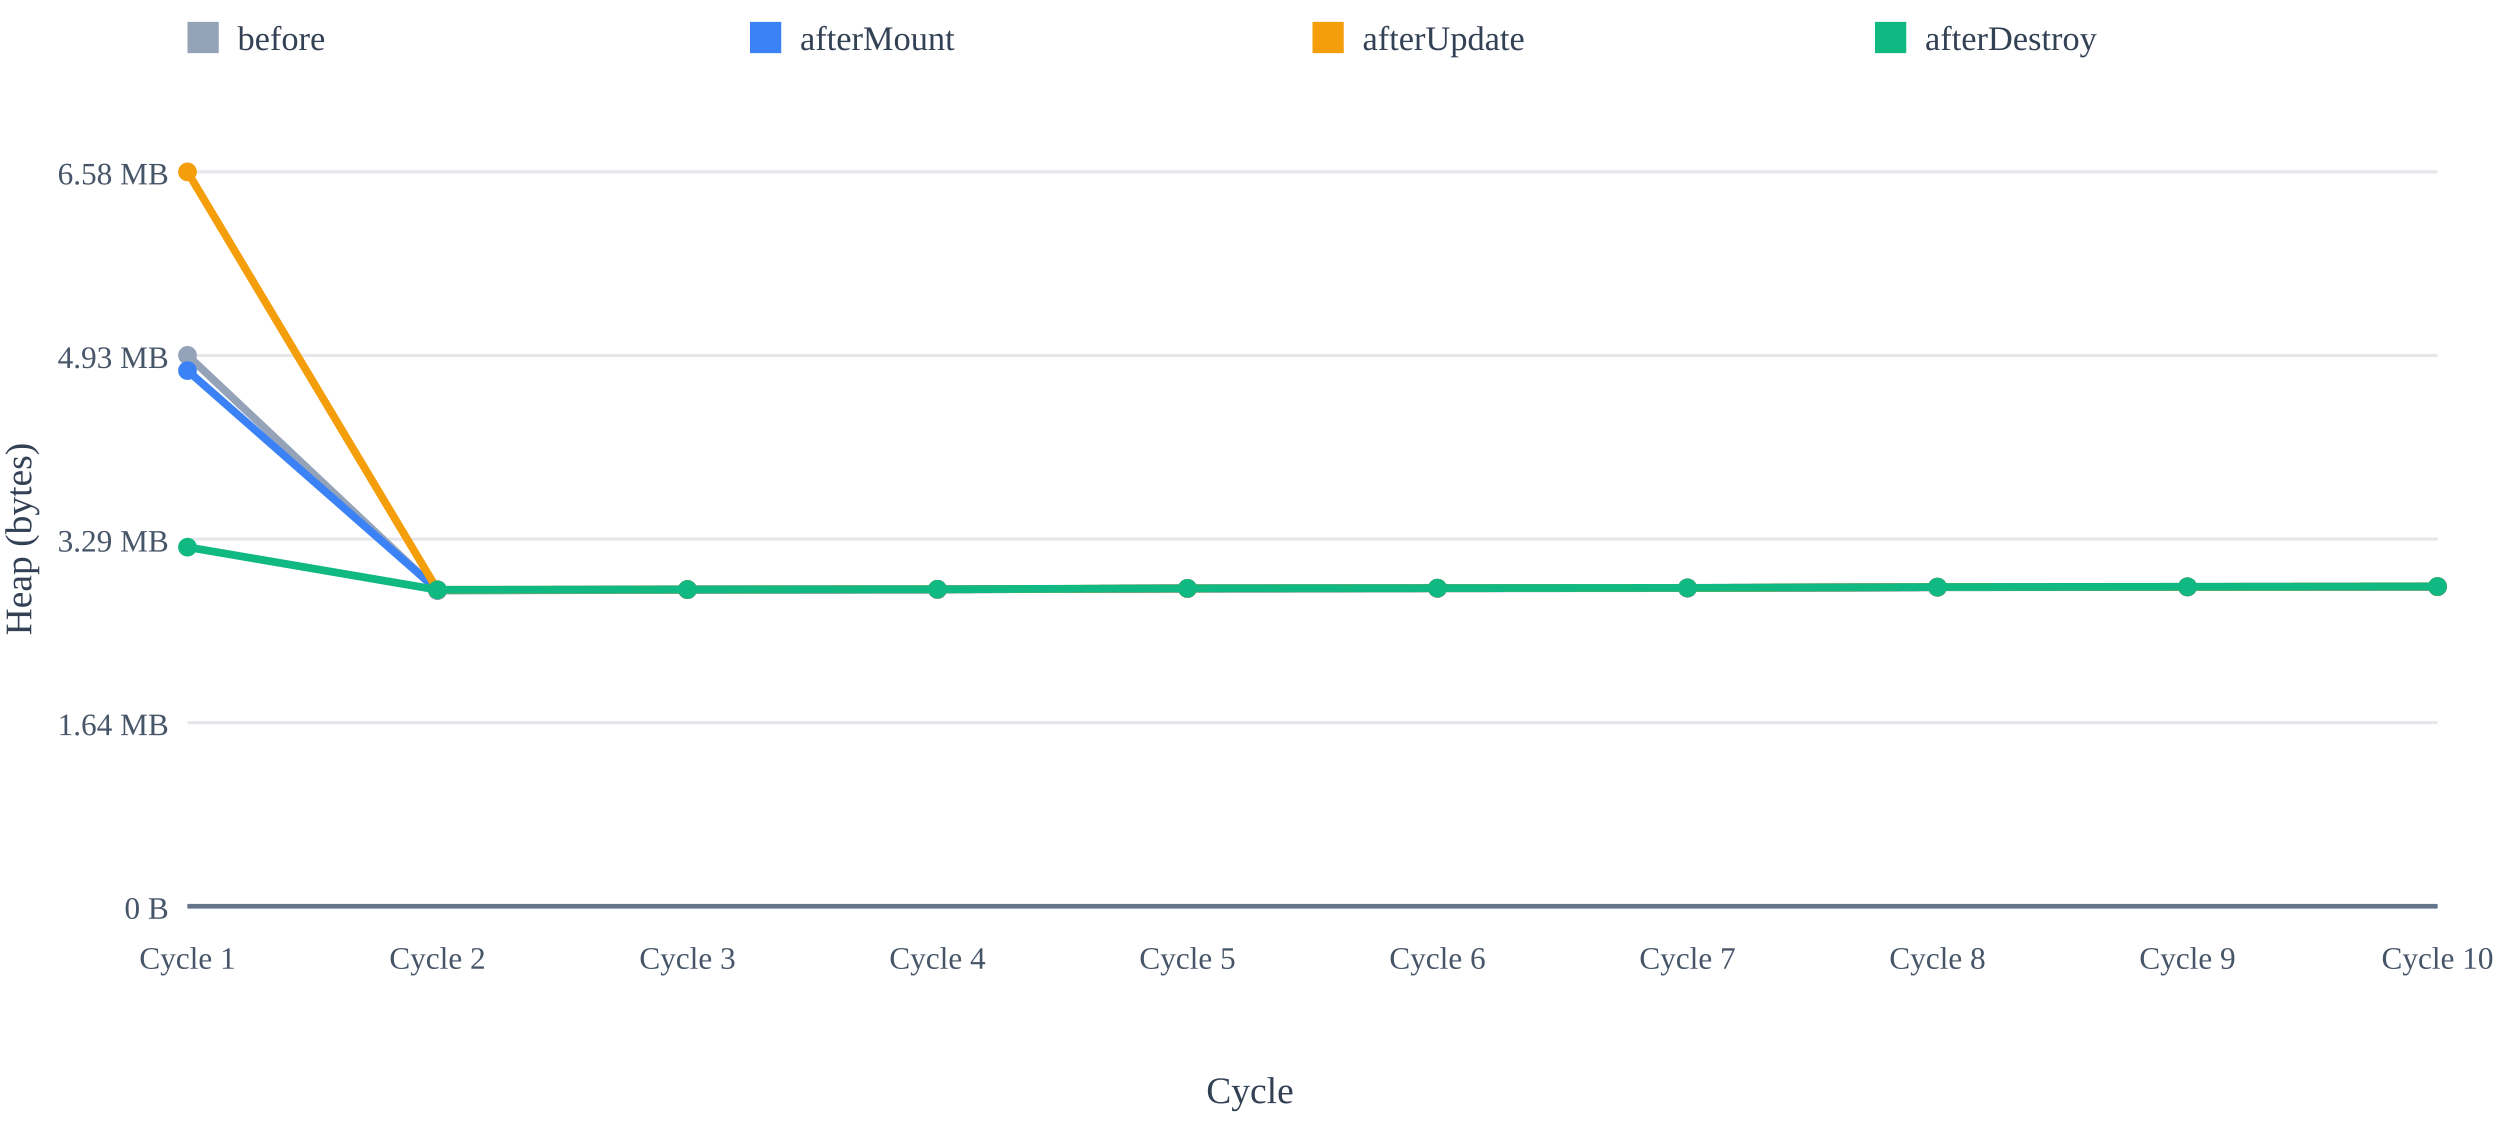
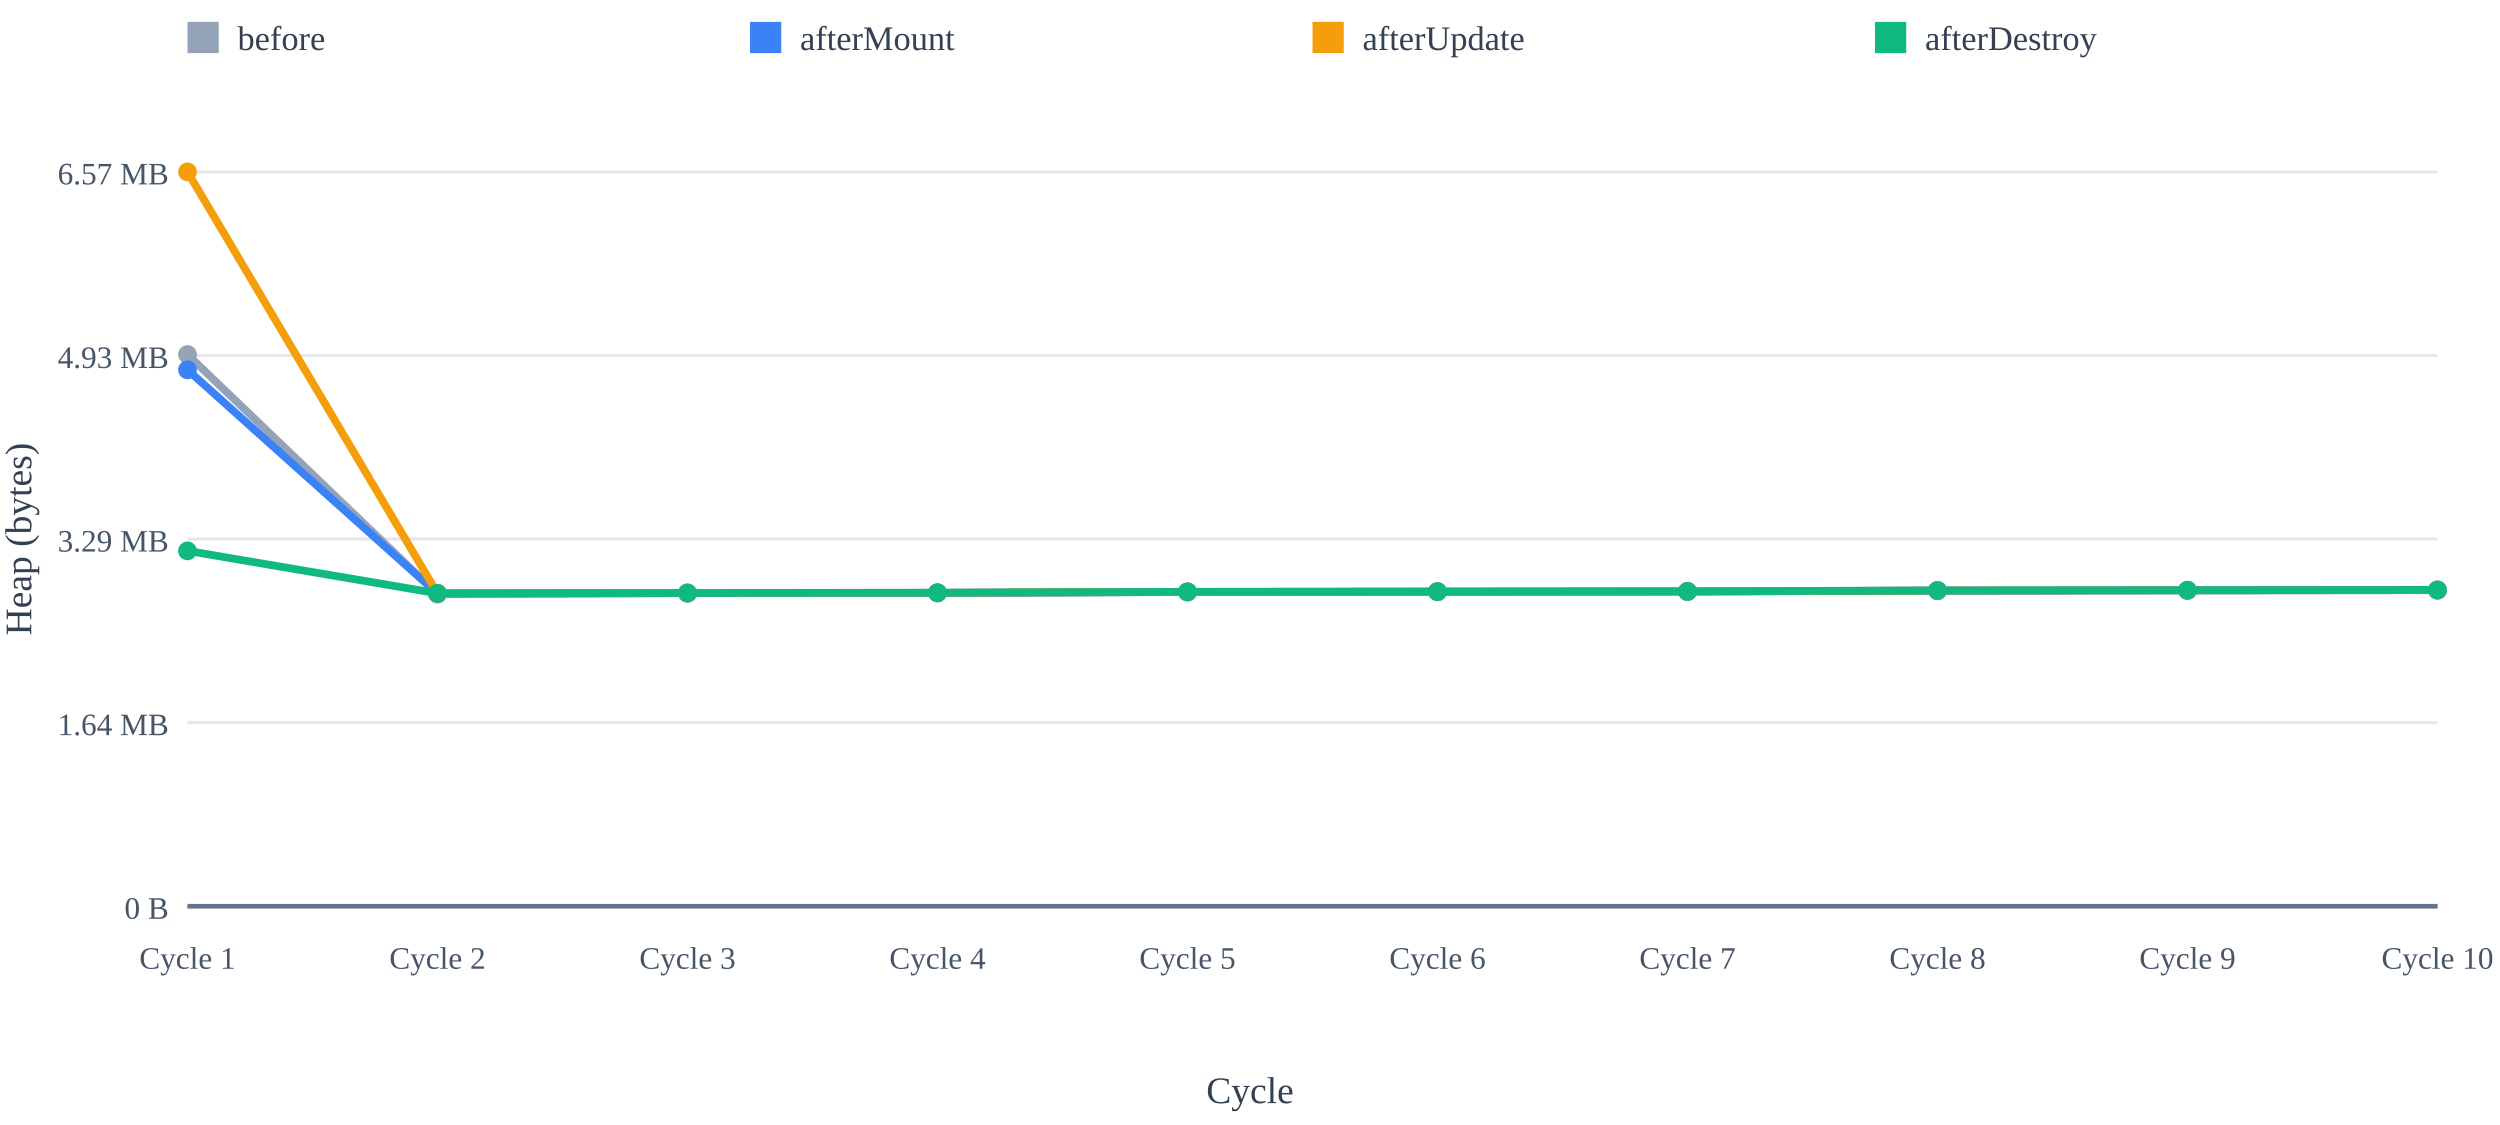
<svg xmlns="http://www.w3.org/2000/svg" width="800" height="360" viewBox="0 0 800 360">
  <rect width="100%" height="100%" fill="#ffffff" />
  <rect x="60" y="7" width="10" height="10" fill="#94a3b8" />
  <text x="76" y="16" font-size="11" fill="#334155">before</text>
  <rect x="240" y="7" width="10" height="10" fill="#3b82f6" />
  <text x="256" y="16" font-size="11" fill="#334155">afterMount</text>
  <rect x="420" y="7" width="10" height="10" fill="#f59e0b" />
  <text x="436" y="16" font-size="11" fill="#334155">afterUpdate</text>
  <rect x="600" y="7" width="10" height="10" fill="#10b981" />
  <text x="616" y="16" font-size="11" fill="#334155">afterDestroy</text>
  <line x1="60" x2="780" y1="55" y2="55" stroke="#e5e7eb" stroke-width="1" />
  <line x1="60" x2="780" y1="113.75" y2="113.75" stroke="#e5e7eb" stroke-width="1" />
  <line x1="60" x2="780" y1="172.5" y2="172.5" stroke="#e5e7eb" stroke-width="1" />
  <line x1="60" x2="780" y1="231.25" y2="231.25" stroke="#e5e7eb" stroke-width="1" />
  <line x1="60" x2="780" y1="290" y2="290" stroke="#94a3b8" stroke-width="1" />
  <line x1="60" x2="780" y1="290" y2="290" stroke="#64748b" stroke-width="1.5" />
-   <polyline fill="none" stroke="#94a3b8" stroke-width="2.5" points="60,113.702 140,189.007 220,188.71 300,188.626 380,188.34 460,188.264 540,188.188 620,187.926 700,187.847 780,187.755" />
-   <circle cx="60" cy="113.702" r="3" fill="#94a3b8" />
-   <circle cx="140" cy="189.007" r="3" fill="#94a3b8" />
-   <circle cx="220" cy="188.71" r="3" fill="#94a3b8" />
-   <circle cx="300" cy="188.626" r="3" fill="#94a3b8" />
-   <circle cx="380" cy="188.34" r="3" fill="#94a3b8" />
-   <circle cx="460" cy="188.264" r="3" fill="#94a3b8" />
-   <circle cx="540" cy="188.188" r="3" fill="#94a3b8" />
-   <circle cx="620" cy="187.926" r="3" fill="#94a3b8" />
-   <circle cx="700" cy="187.847" r="3" fill="#94a3b8" />
-   <circle cx="780" cy="187.755" r="3" fill="#94a3b8" />
-   <polyline fill="none" stroke="#3b82f6" stroke-width="2.5" points="60,118.591 140,188.827 220,188.675 300,188.602 380,188.312 460,188.238 540,188.162 620,187.899 700,187.819 780,187.729" />
-   <circle cx="60" cy="118.591" r="3" fill="#3b82f6" />
-   <circle cx="140" cy="188.827" r="3" fill="#3b82f6" />
-   <circle cx="220" cy="188.675" r="3" fill="#3b82f6" />
-   <circle cx="300" cy="188.602" r="3" fill="#3b82f6" />
-   <circle cx="380" cy="188.312" r="3" fill="#3b82f6" />
-   <circle cx="460" cy="188.238" r="3" fill="#3b82f6" />
-   <circle cx="540" cy="188.162" r="3" fill="#3b82f6" />
-   <circle cx="620" cy="187.899" r="3" fill="#3b82f6" />
-   <circle cx="700" cy="187.819" r="3" fill="#3b82f6" />
-   <circle cx="780" cy="187.729" r="3" fill="#3b82f6" />
-   <polyline fill="none" stroke="#f59e0b" stroke-width="2.5" points="60,55 140,188.765 220,188.647 300,188.582 380,188.293 460,188.218 540,188.142 620,187.881 700,187.791 780,187.709" />
+   <polyline fill="none" stroke="#94a3b8" stroke-width="2.5" points="60,113.454 140,190.125 220,189.821 300,189.737 380,189.449 460,189.373 540,189.297 620,189.035 700,188.932 780,188.852" />
+   <circle cx="60" cy="113.454" r="3" fill="#94a3b8" />
+   <circle cx="140" cy="190.125" r="3" fill="#94a3b8" />
+   <circle cx="220" cy="189.821" r="3" fill="#94a3b8" />
+   <circle cx="300" cy="189.737" r="3" fill="#94a3b8" />
+   <circle cx="380" cy="189.449" r="3" fill="#94a3b8" />
+   <circle cx="460" cy="189.373" r="3" fill="#94a3b8" />
+   <circle cx="540" cy="189.297" r="3" fill="#94a3b8" />
+   <circle cx="620" cy="189.035" r="3" fill="#94a3b8" />
+   <circle cx="700" cy="188.932" r="3" fill="#94a3b8" />
+   <circle cx="780" cy="188.852" r="3" fill="#94a3b8" />
+   <polyline fill="none" stroke="#3b82f6" stroke-width="2.5" points="60,118.343 140,189.945 220,189.785 300,189.711 380,189.423 460,189.347 540,189.271 620,189.009 700,188.904 780,188.826" />
+   <circle cx="60" cy="118.343" r="3" fill="#3b82f6" />
+   <circle cx="140" cy="189.945" r="3" fill="#3b82f6" />
+   <circle cx="220" cy="189.785" r="3" fill="#3b82f6" />
+   <circle cx="300" cy="189.711" r="3" fill="#3b82f6" />
+   <circle cx="380" cy="189.423" r="3" fill="#3b82f6" />
+   <circle cx="460" cy="189.347" r="3" fill="#3b82f6" />
+   <circle cx="540" cy="189.271" r="3" fill="#3b82f6" />
+   <circle cx="620" cy="189.009" r="3" fill="#3b82f6" />
+   <circle cx="700" cy="188.904" r="3" fill="#3b82f6" />
+   <circle cx="780" cy="188.826" r="3" fill="#3b82f6" />
+   <polyline fill="none" stroke="#f59e0b" stroke-width="2.5" points="60,55 140,189.877 220,189.76 300,189.692 380,189.404 460,189.328 540,189.252 620,188.966 700,188.889 780,188.807" />
  <circle cx="60" cy="55" r="3" fill="#f59e0b" />
-   <circle cx="140" cy="188.765" r="3" fill="#f59e0b" />
-   <circle cx="220" cy="188.647" r="3" fill="#f59e0b" />
-   <circle cx="300" cy="188.582" r="3" fill="#f59e0b" />
-   <circle cx="380" cy="188.293" r="3" fill="#f59e0b" />
-   <circle cx="460" cy="188.218" r="3" fill="#f59e0b" />
-   <circle cx="540" cy="188.142" r="3" fill="#f59e0b" />
-   <circle cx="620" cy="187.881" r="3" fill="#f59e0b" />
-   <circle cx="700" cy="187.791" r="3" fill="#f59e0b" />
-   <circle cx="780" cy="187.709" r="3" fill="#f59e0b" />
-   <polyline fill="none" stroke="#10b981" stroke-width="2.5" points="60,175.098 140,188.743 220,188.64 300,188.565 380,188.276 460,188.2 540,188.124 620,187.862 700,187.768 780,187.691" />
-   <circle cx="60" cy="175.098" r="3" fill="#10b981" />
-   <circle cx="140" cy="188.743" r="3" fill="#10b981" />
-   <circle cx="220" cy="188.64" r="3" fill="#10b981" />
-   <circle cx="300" cy="188.565" r="3" fill="#10b981" />
-   <circle cx="380" cy="188.276" r="3" fill="#10b981" />
-   <circle cx="460" cy="188.2" r="3" fill="#10b981" />
-   <circle cx="540" cy="188.124" r="3" fill="#10b981" />
-   <circle cx="620" cy="187.862" r="3" fill="#10b981" />
-   <circle cx="700" cy="187.768" r="3" fill="#10b981" />
-   <circle cx="780" cy="187.691" r="3" fill="#10b981" />
+   <circle cx="140" cy="189.877" r="3" fill="#f59e0b" />
+   <circle cx="220" cy="189.76" r="3" fill="#f59e0b" />
+   <circle cx="300" cy="189.692" r="3" fill="#f59e0b" />
+   <circle cx="380" cy="189.404" r="3" fill="#f59e0b" />
+   <circle cx="460" cy="189.328" r="3" fill="#f59e0b" />
+   <circle cx="540" cy="189.252" r="3" fill="#f59e0b" />
+   <circle cx="620" cy="188.966" r="3" fill="#f59e0b" />
+   <circle cx="700" cy="188.889" r="3" fill="#f59e0b" />
+   <circle cx="780" cy="188.807" r="3" fill="#f59e0b" />
+   <polyline fill="none" stroke="#10b981" stroke-width="2.5" points="60,176.283 140,189.855 220,189.751 300,189.675 380,189.386 460,189.31 540,189.234 620,188.948 700,188.866 780,188.789" />
+   <circle cx="60" cy="176.283" r="3" fill="#10b981" />
+   <circle cx="140" cy="189.855" r="3" fill="#10b981" />
+   <circle cx="220" cy="189.751" r="3" fill="#10b981" />
+   <circle cx="300" cy="189.675" r="3" fill="#10b981" />
+   <circle cx="380" cy="189.386" r="3" fill="#10b981" />
+   <circle cx="460" cy="189.31" r="3" fill="#10b981" />
+   <circle cx="540" cy="189.234" r="3" fill="#10b981" />
+   <circle cx="620" cy="188.948" r="3" fill="#10b981" />
+   <circle cx="700" cy="188.866" r="3" fill="#10b981" />
+   <circle cx="780" cy="188.789" r="3" fill="#10b981" />
  <text x="60" y="310" font-size="10" text-anchor="middle" fill="#475569">Cycle 1</text>
  <text x="140" y="310" font-size="10" text-anchor="middle" fill="#475569">Cycle 2</text>
  <text x="220" y="310" font-size="10" text-anchor="middle" fill="#475569">Cycle 3</text>
  <text x="300" y="310" font-size="10" text-anchor="middle" fill="#475569">Cycle 4</text>
  <text x="380" y="310" font-size="10" text-anchor="middle" fill="#475569">Cycle 5</text>
  <text x="460" y="310" font-size="10" text-anchor="middle" fill="#475569">Cycle 6</text>
  <text x="540" y="310" font-size="10" text-anchor="middle" fill="#475569">Cycle 7</text>
  <text x="620" y="310" font-size="10" text-anchor="middle" fill="#475569">Cycle 8</text>
  <text x="700" y="310" font-size="10" text-anchor="middle" fill="#475569">Cycle 9</text>
  <text x="780" y="310" font-size="10" text-anchor="middle" fill="#475569">Cycle 10</text>
-   <text x="54" y="59" font-size="10" text-anchor="end" fill="#475569">6.58 MB</text>
+   <text x="54" y="59" font-size="10" text-anchor="end" fill="#475569">6.57 MB</text>
  <text x="54" y="117.75" font-size="10" text-anchor="end" fill="#475569">4.93 MB</text>
  <text x="54" y="176.5" font-size="10" text-anchor="end" fill="#475569">3.29 MB</text>
  <text x="54" y="235.25" font-size="10" text-anchor="end" fill="#475569">1.64 MB</text>
  <text x="54" y="294" font-size="10" text-anchor="end" fill="#475569">0 B</text>
  <text x="400" y="353" font-size="12" fill="#334155" text-anchor="middle">Cycle</text>
  <text x="10" y="172.5" font-size="12" fill="#334155" text-anchor="middle" transform="rotate(-90 10 172.5)">Heap (bytes)</text>
</svg>
